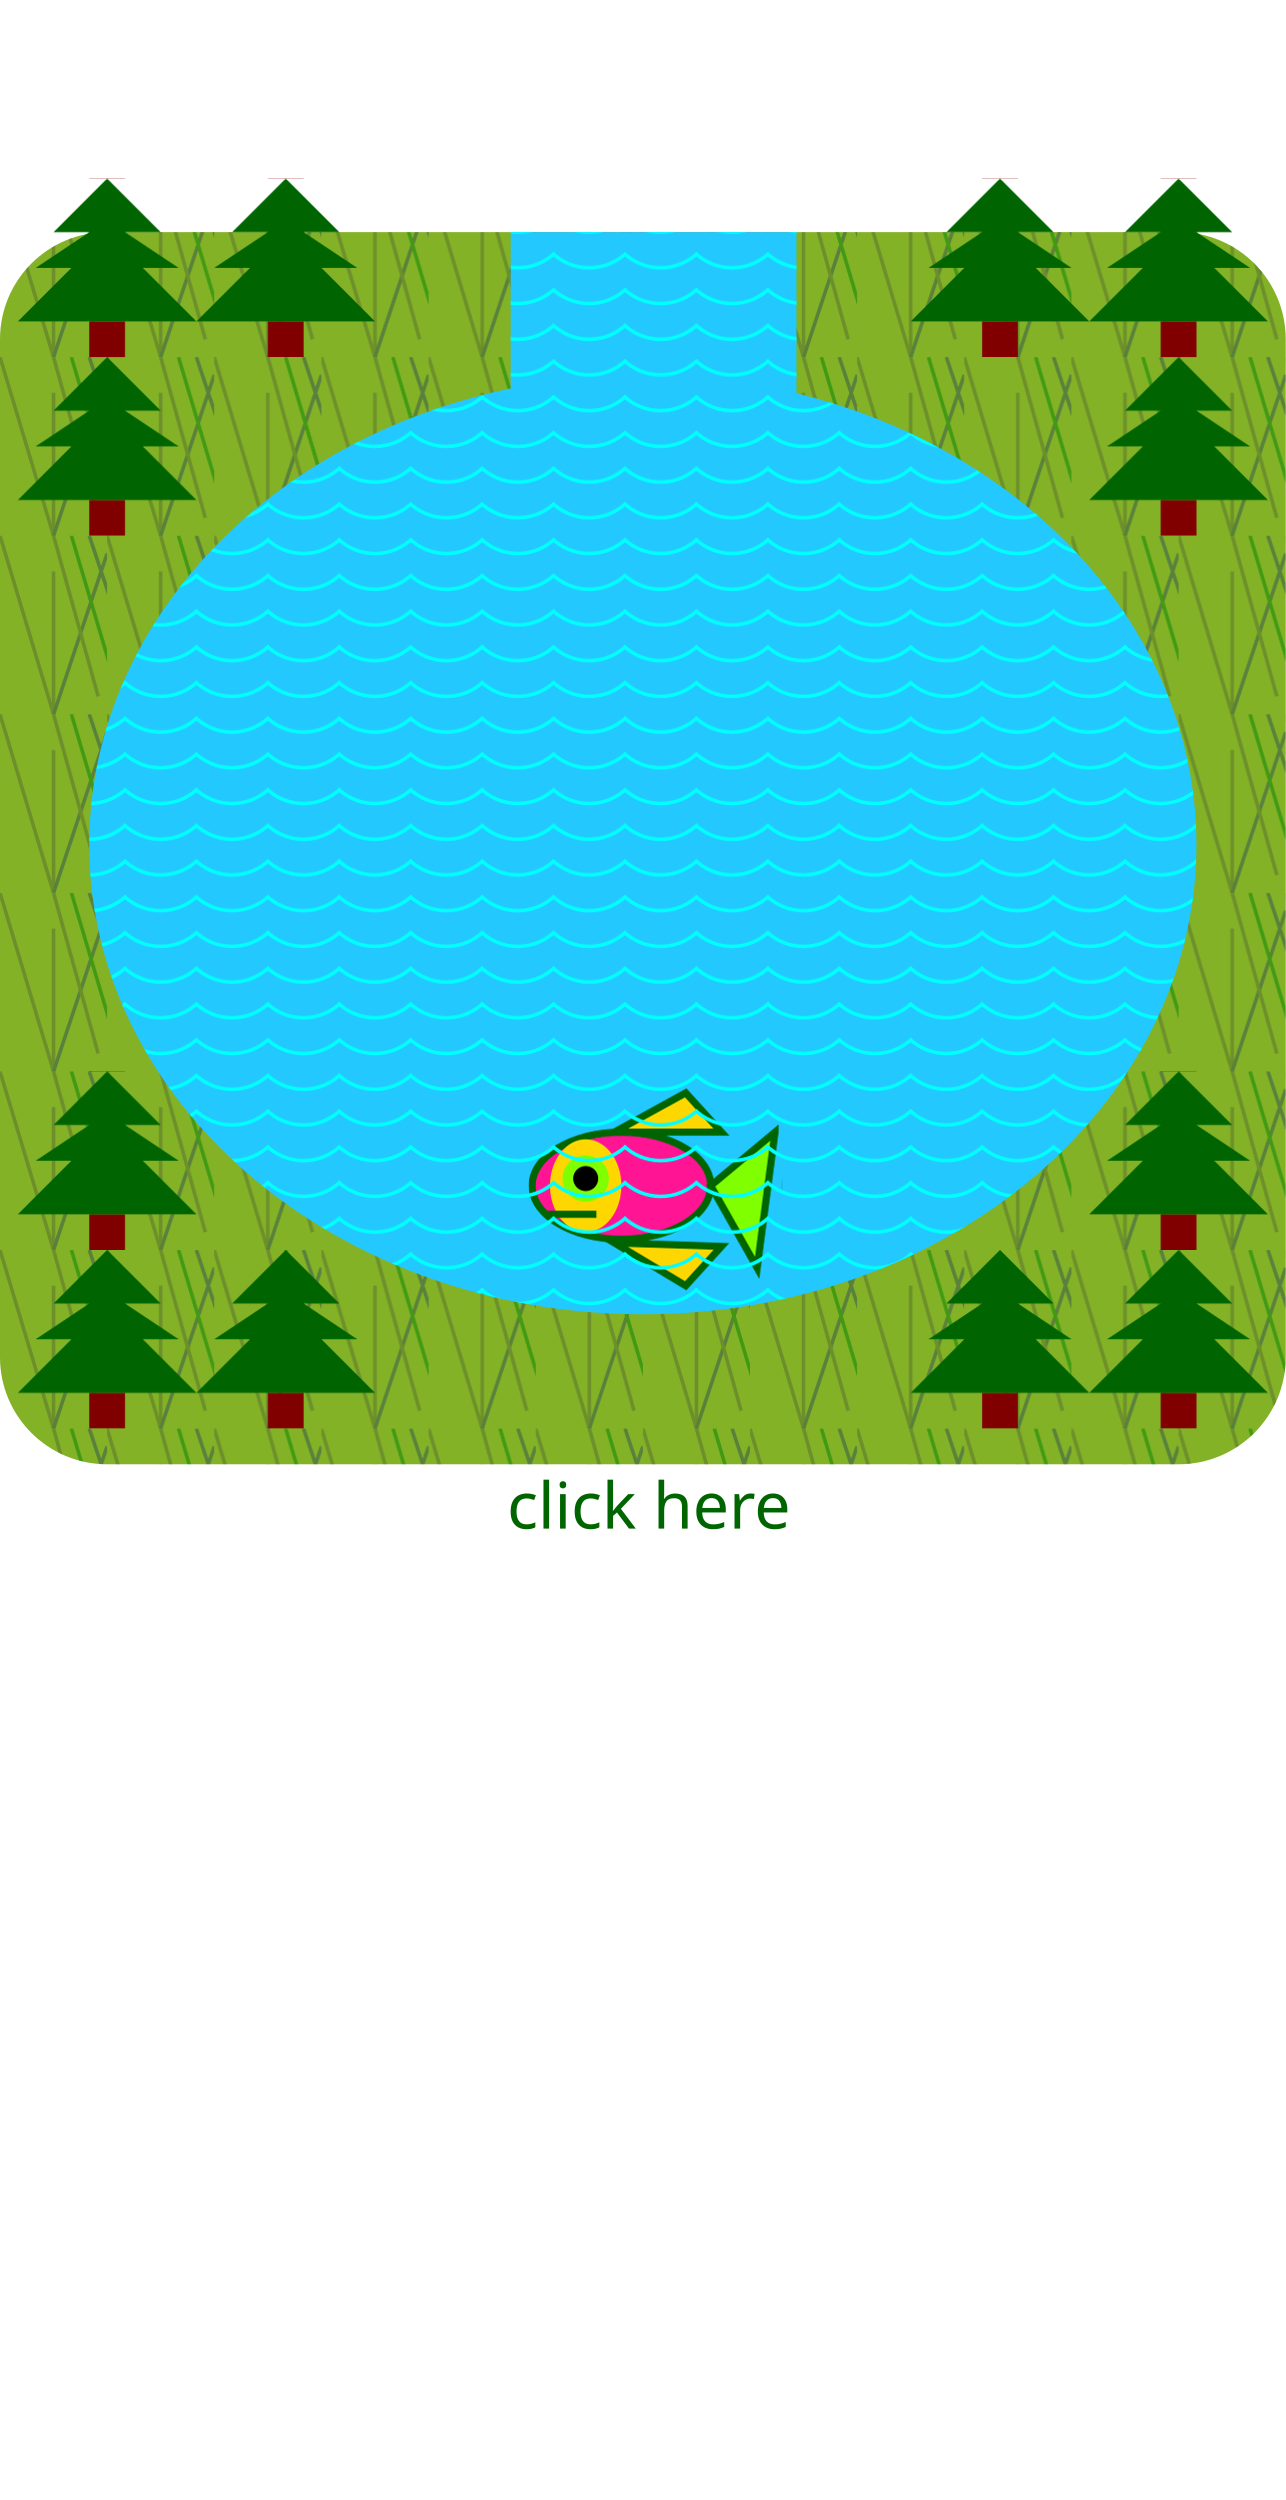
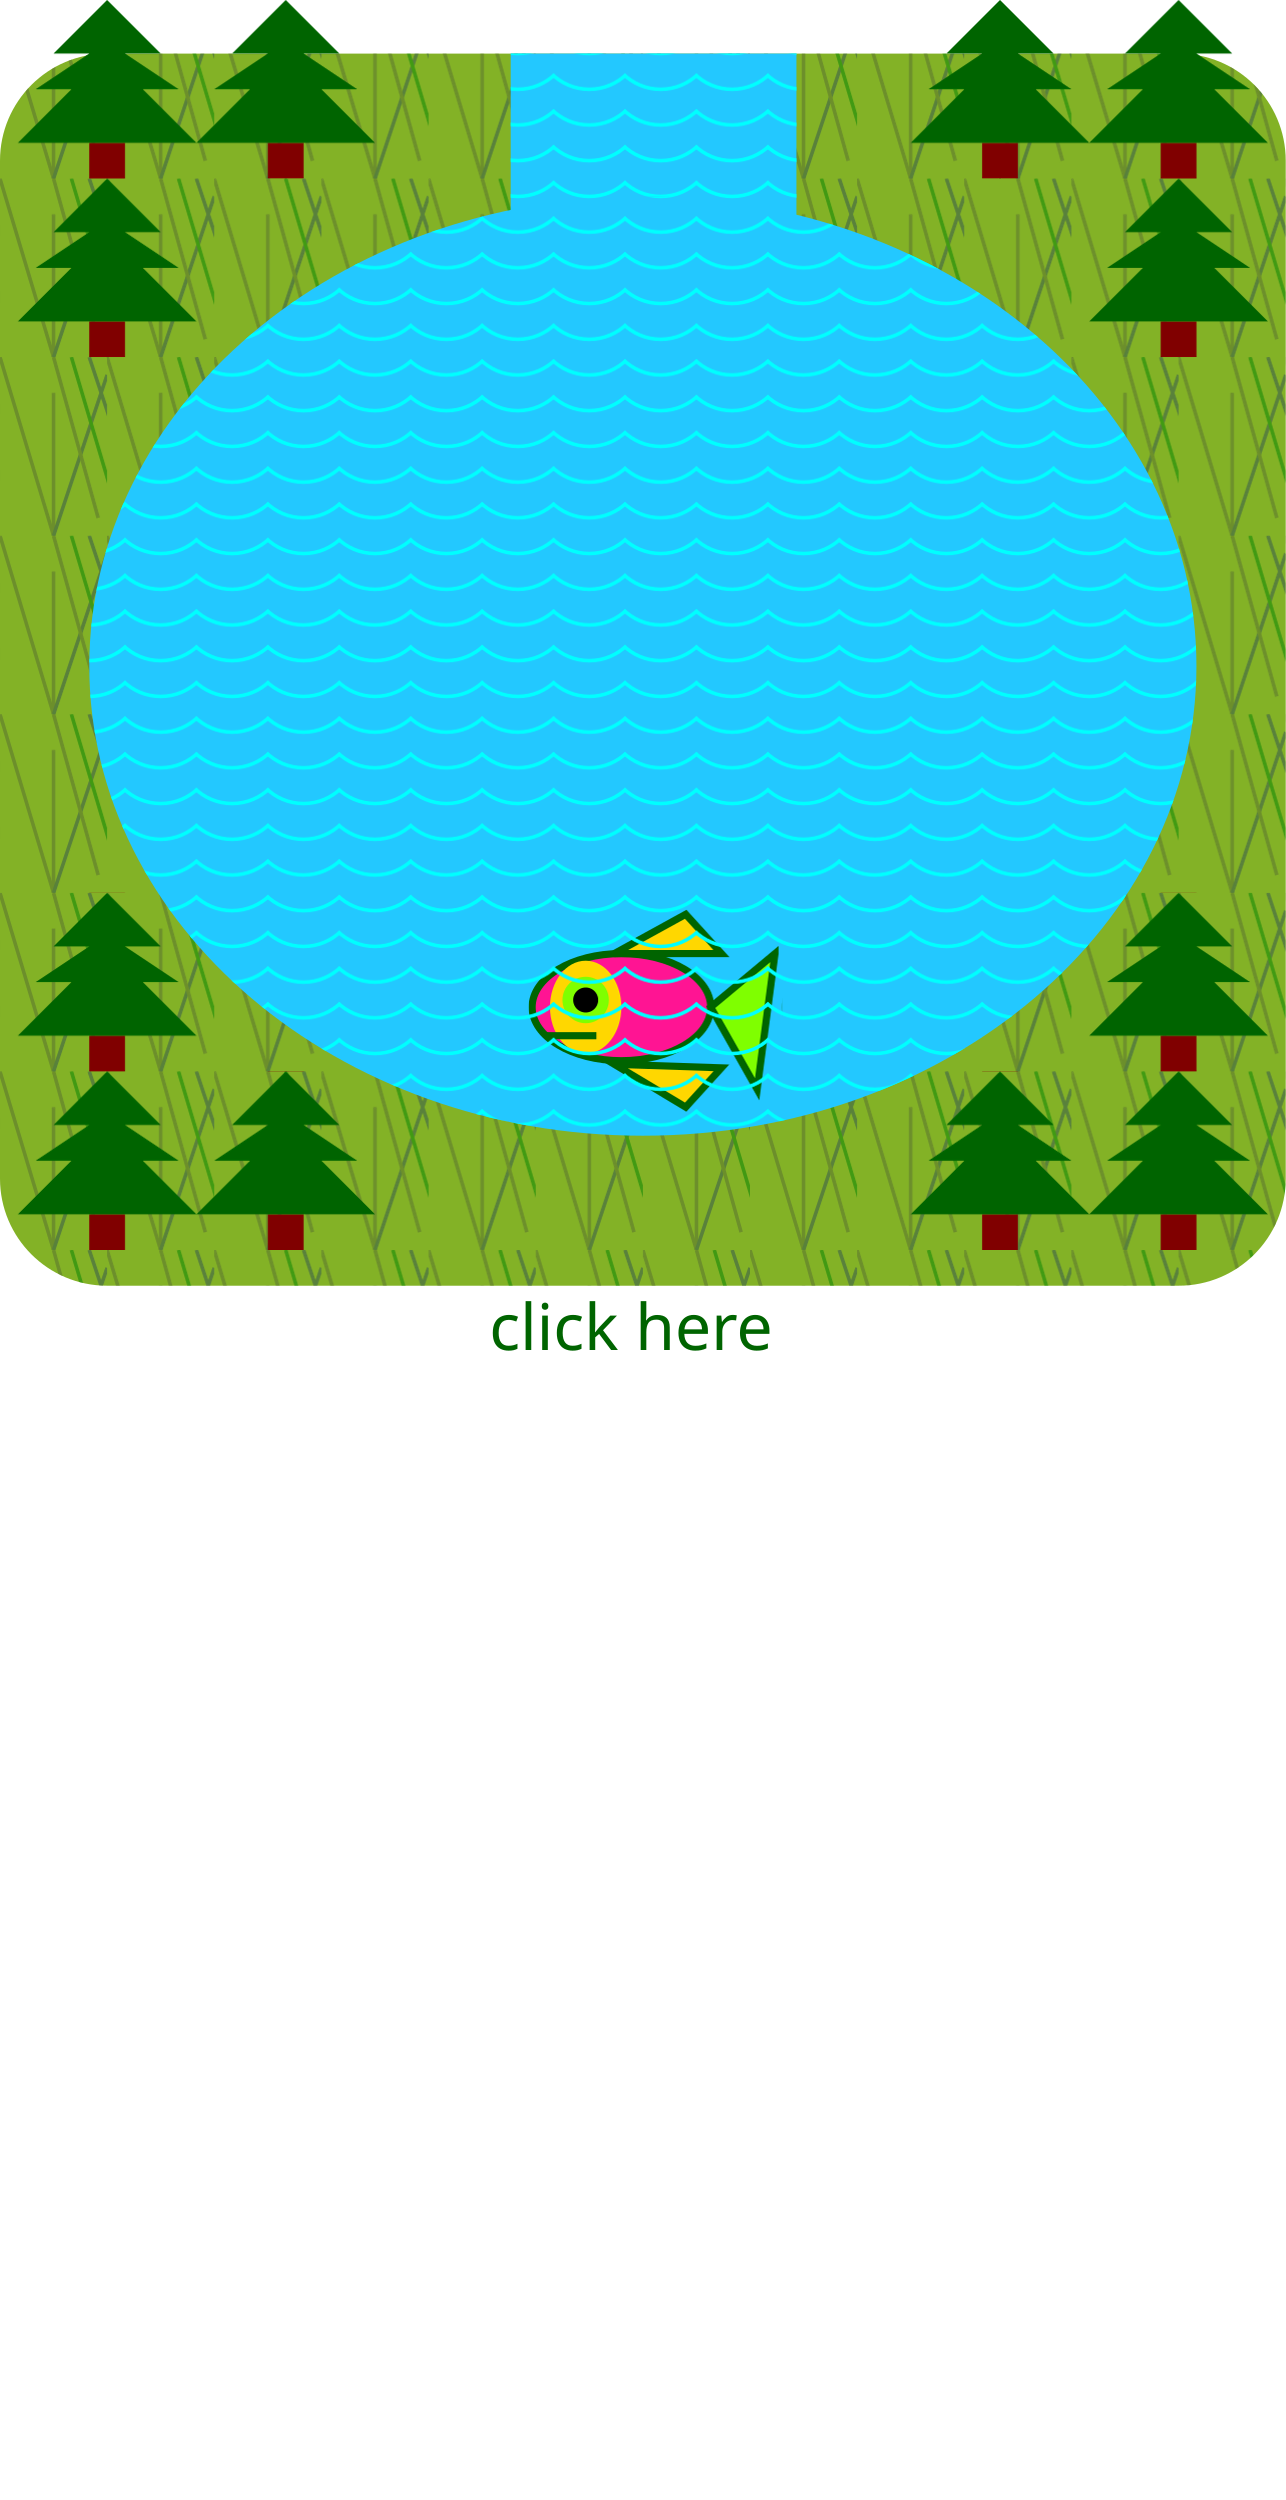
- <svg xmlns="http://www.w3.org/2000/svg" width="360" height="700" x="0" y="0" viewBox="0 0 360 600">
+ <svg xmlns="http://www.w3.org/2000/svg" width="360" height="700" x="0" y="0" viewBox="0 0 360 700">
  <defs>
    <pattern id="grassPattern" patternUnits="userSpaceOnUse" x="0" y="0" height="50" width="30">
      <line x1="0" y1="0" x2="15" y2="50" style="stroke:darkolivegreen;stroke-width:1" />
      <line x1="15" y1="10" x2="15" y2="50" style="stroke:darkolivegreen;stroke-width:1" />
      <line x1="30" y1="5" x2="15" y2="50" style="stroke:darkslategray;stroke-width:1" />
      <line x1="20" y1="0" x2="31" y2="37" style="stroke:green;stroke-width:1" />
      <line x1="15" y1="0" x2="27.5" y2="45" style="stroke:darkolivegreen;stroke-width:1" />
      <line x1="25" y1="0" x2="35" y2="30" style="stroke:darkslategrey;stroke-width:1" />
    </pattern>
    <pattern id="treePattern" patternUnits="userSpaceOnUse" x="5" y="0" height="50" width="50">
      <rect width="10" height="10" x="20" y="40" fill="maroon" />
      <polygon points="25,0 40,15 30,15 45,25 35,25 50,40 0,40 15,25 5,25 20,15 10,15 " style="fill:darkgreen;" />
    </pattern>
    <pattern id="waterPattern" patternUnits="userSpaceOnUse" x="-5" y="0" height="10" width="20">
      <circle cx="10" cy="-10" r="15" fill="transparent" stroke="aqua" stroke-width="1" />
    </pattern>
    <pattern id="tropicalFish" patternUnits="userSpaceOnUse" x="5" y="35" width="71" height="70">
      <rect width="50" height="30" x="2" y="22" rx="30" fill="deeppink" stroke="darkgreen" stroke-width="2" />
      <rect width="20" height="26" x="7" y="24" rx="30" fill="gold" />
      <polygon points="52,37 70,22 65,60" style="fill:chartreuse;stroke:darkgreen;stroke-width:2;" />
      <polygon points="25,22 45,11 55,22" style="fill:gold;stroke:darkgreen;stroke-width:2;" />
      <polygon points="25,53 45,65 55,54" style="fill:gold;stroke:darkgreen;stroke-width:2;" />
      <rect width="10" height="10" rx="5" stroke="chartreuse" stroke-width="3" x="12" y="30" />
      <polygon points="6,45 20,45 6,45" style="stroke:darkgreen;stroke-width:2;" />
    </pattern>
  </defs>
  <rect width="360" height="345" x="0" y="15" rx="30" fill="#83b226" />
  <rect width="360" height="345" x="0" y="15" rx="30" fill="url(#grassPattern)" opacity=".5" />
  <rect width="80" height="80" x="143" y="15" fill="#23c8ff" />
  <rect width="80" height="80" x="143" y="15" fill="url(#waterPattern)" />
  <rect width="310" height="263" x="25" y="55" rx="200" fill="#23c8ff" />
  <rect width="71" height="70" x="148" y="245" fill="url(#tropicalFish)" />
  <rect width="310" height="263" x="25" y="55" rx="200" fill="url(#waterPattern)" />
  <rect width="100" height="50" x="5" y="0" fill="url(#treePattern)" />
  <rect width="100" height="50" x="255" y="0" fill="url(#treePattern)" />
  <rect width="50" height="50" x="5" y="50" fill="url(#treePattern)" />
  <rect width="50" height="50" x="305" y="50" fill="url(#treePattern)" />
  <rect width="100" height="50" x="5" y="300" fill="url(#treePattern)" />
  <rect width="100" height="50" x="255" y="300" fill="url(#treePattern)" />
  <rect width="50" height="50" x="305" y="250" fill="url(#treePattern)" />
  <rect width="50" height="50" x="5" y="250" fill="url(#treePattern)" />
-   <text x="142" y="378" fill="darkgreen" font-family="sans-serif" font-size="18">
+   <text x="137" y="378" fill="darkgreen" font-family="sans-serif" font-size="18">
		click here
	</text>
</svg>
